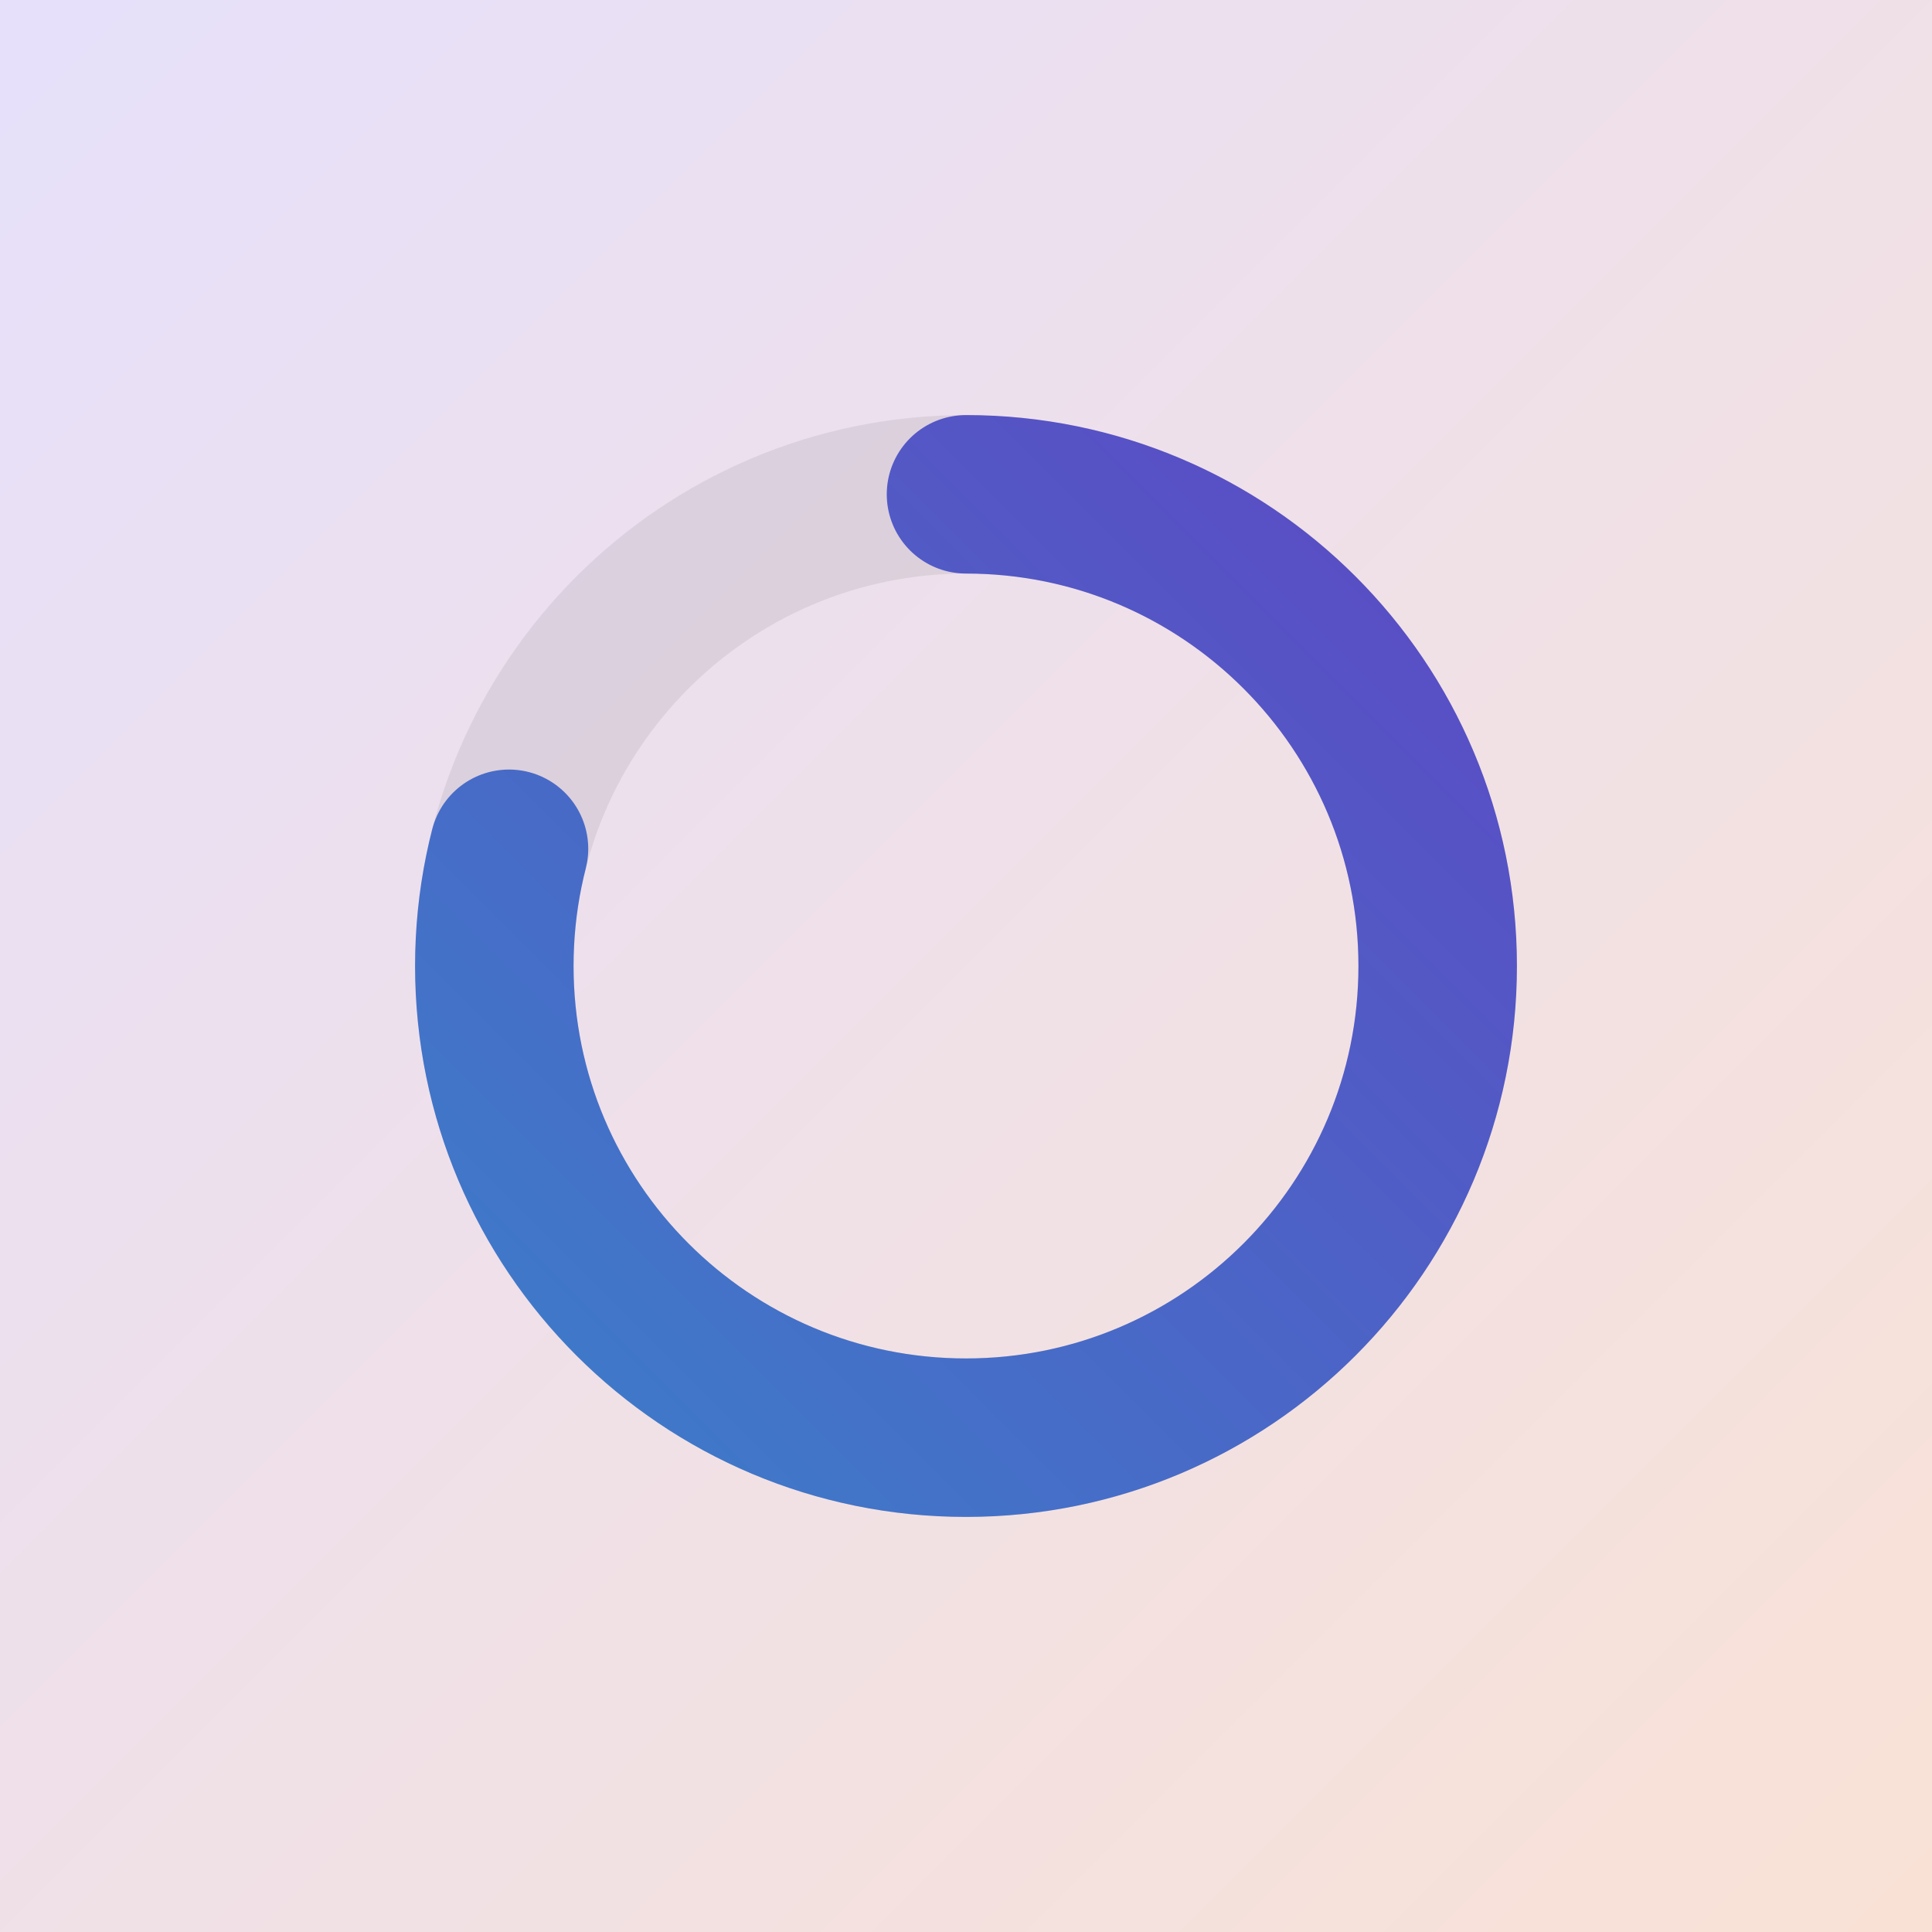
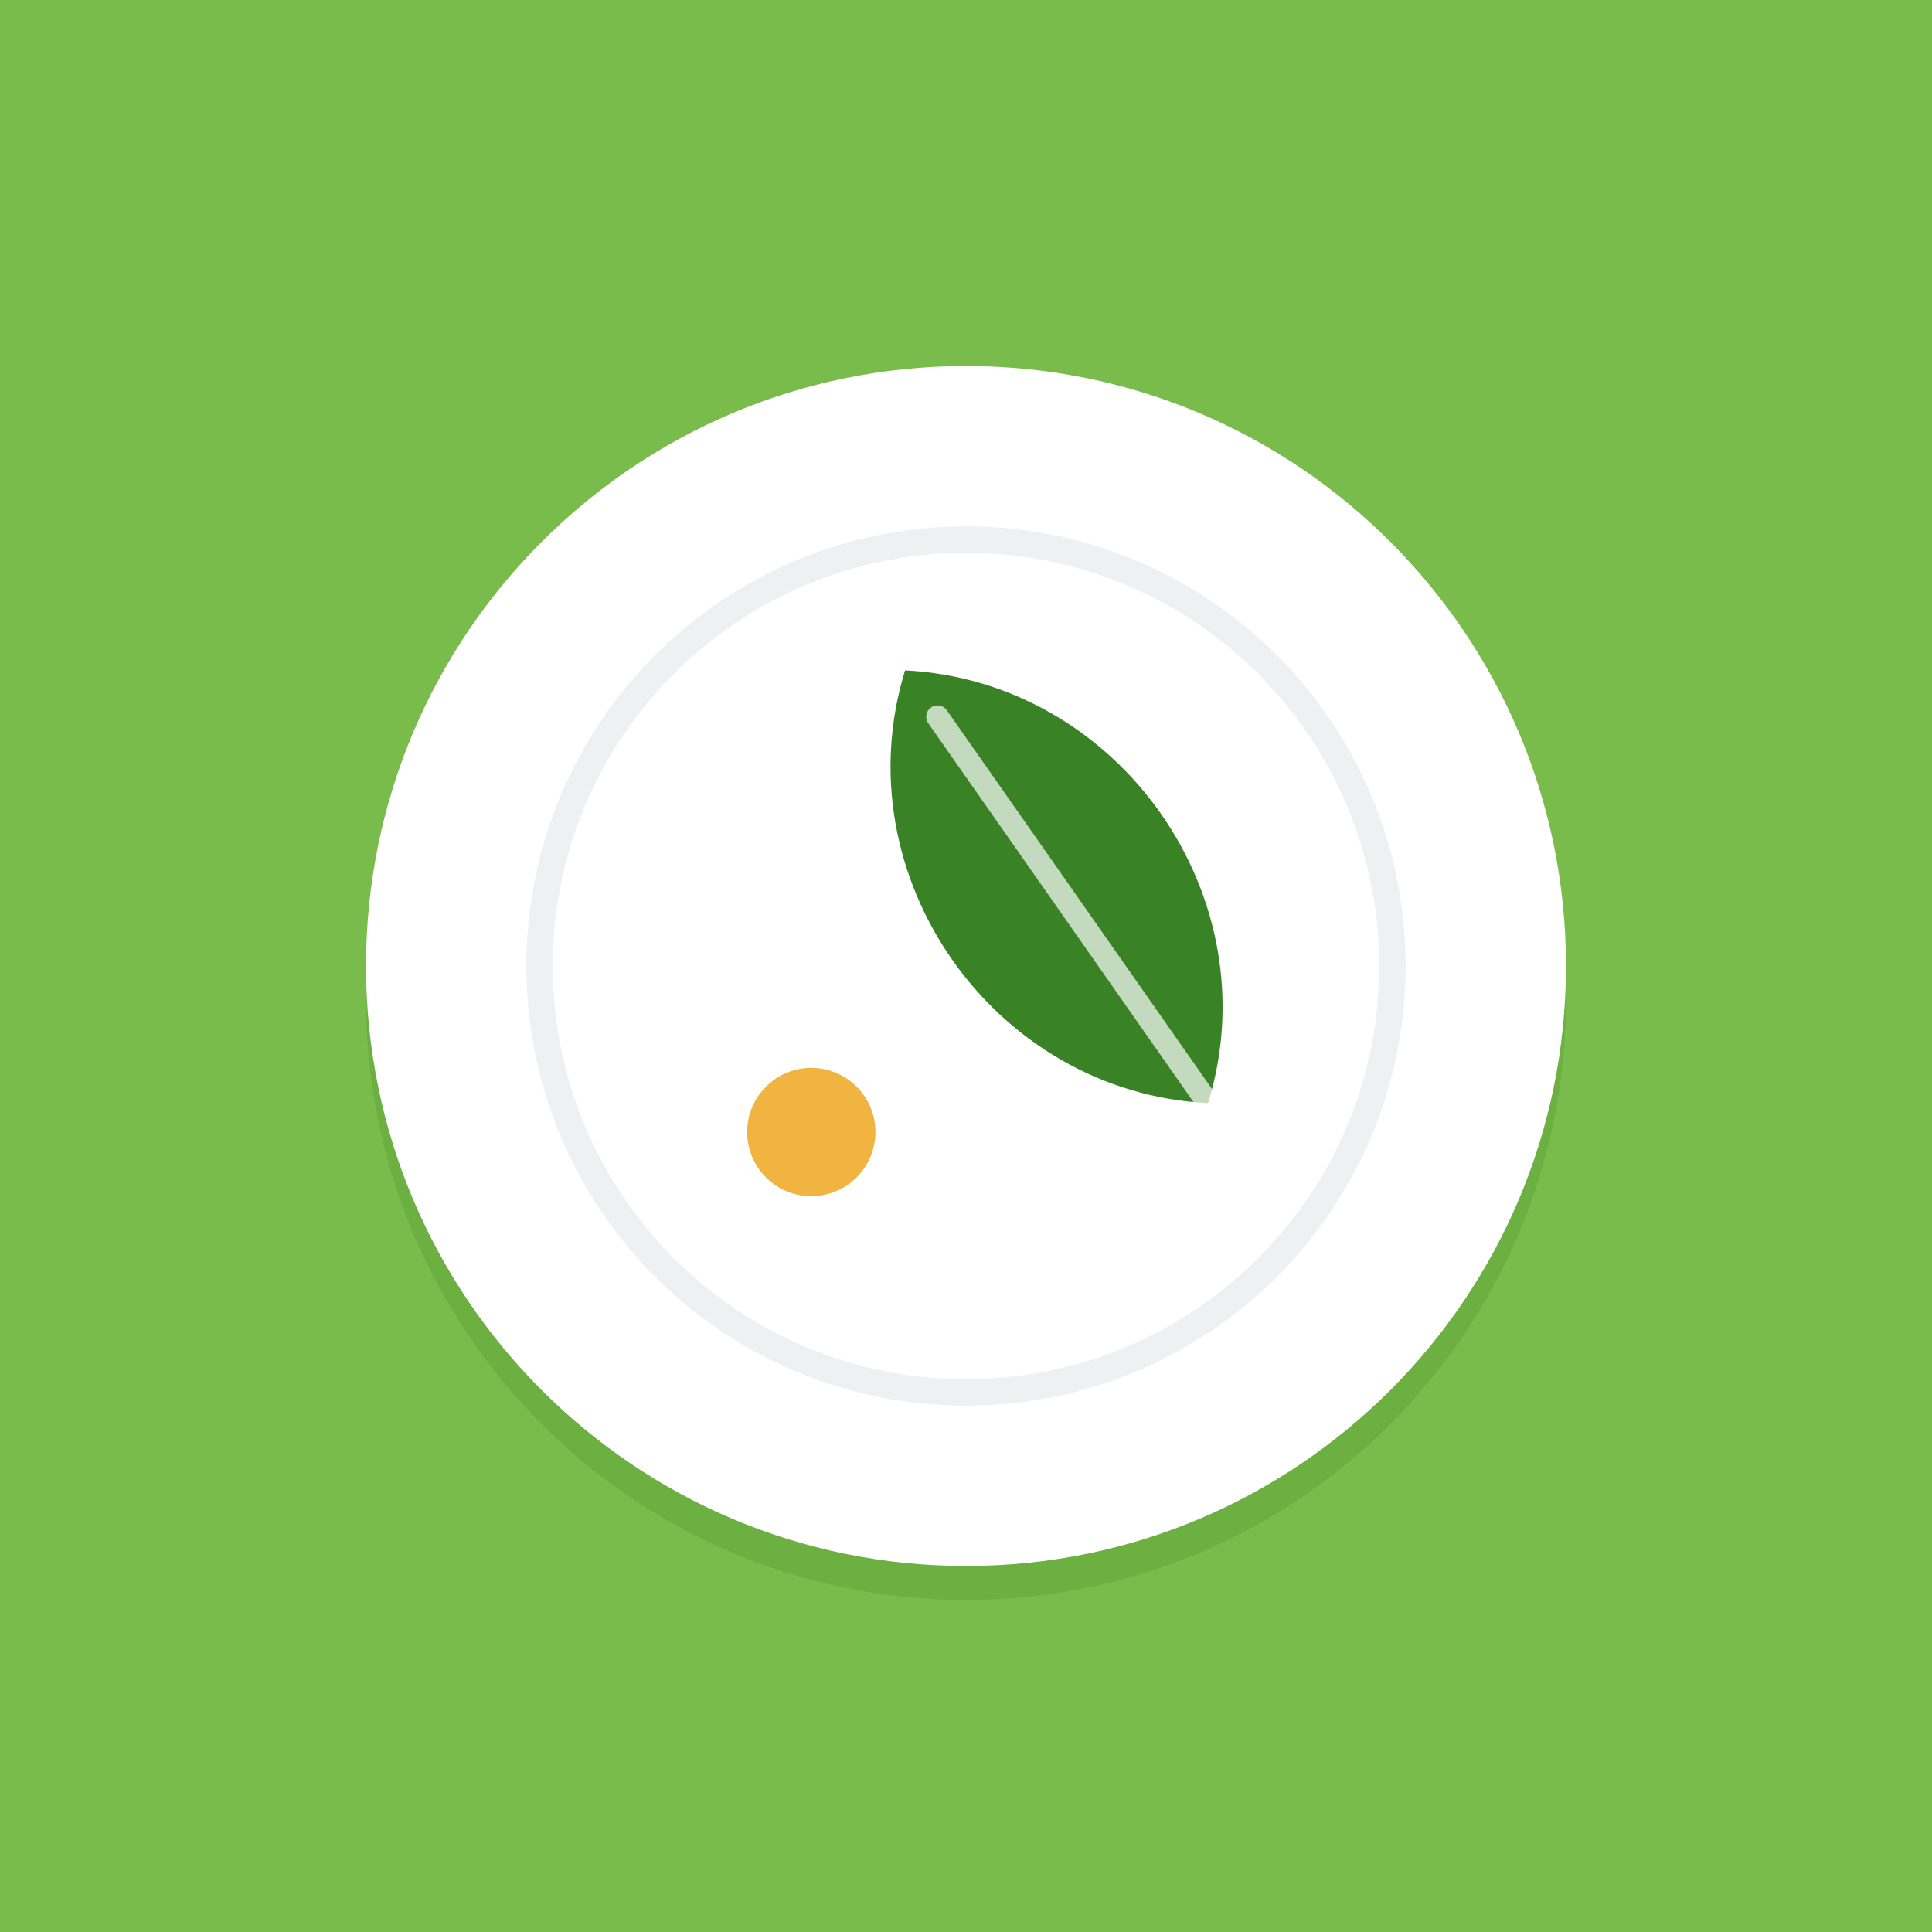
- <svg xmlns="http://www.w3.org/2000/svg" viewBox="0 0 1024 1024">
-   <defs>
-     <linearGradient id="bg" x1="0" y1="0" x2="1" y2="1">
-       <stop offset="0" stop-color="#e6e0fb" />
-       <stop offset="1" stop-color="#f9e1d5" />
-     </linearGradient>
-     <linearGradient id="ring" x1="0" y1="0" x2="1" y2="1">
-       <stop offset="0" stop-color="#3d7cc9" />
-       <stop offset="1" stop-color="#5b4bc4" />
-     </linearGradient>
-   </defs>
-   <rect width="1024" height="1024" fill="url(#bg)" />
-   <circle cx="512" cy="512" r="250" fill="none" stroke="#1b1b1f" stroke-opacity="0.08" stroke-width="84" />
-   <circle cx="512" cy="512" r="250" fill="none" stroke="url(#ring)" stroke-width="84" stroke-linecap="round" stroke-dasharray="1571" stroke-dashoffset="330" transform="rotate(-90 512 512)" />
+ <svg xmlns="http://www.w3.org/2000/svg" viewBox="0 0 1024 1024" width="1024" height="1024">
+   <rect width="1024" height="1024" fill="#79BC4C" />
+   <circle cx="512" cy="530" r="318" fill="#4F9A2E" opacity="0.35" />
+   <circle cx="512" cy="512" r="318" fill="#FFFFFF" />
+   <circle cx="512" cy="512" r="226" fill="none" stroke="#EEF0F2" stroke-width="14" />
+   <g transform="rotate(-35 560 470)">
+     <path d="M560 330 C 650 400, 650 540, 560 610 C 470 540, 470 400, 560 330 Z" fill="#3A8226" />
+     <path d="M560 360 L 560 640" stroke="#FFFFFF" stroke-width="12" stroke-linecap="round" opacity="0.7" />
+   </g>
+   <circle cx="430" cy="600" r="34" fill="#F2B441" />
</svg>
